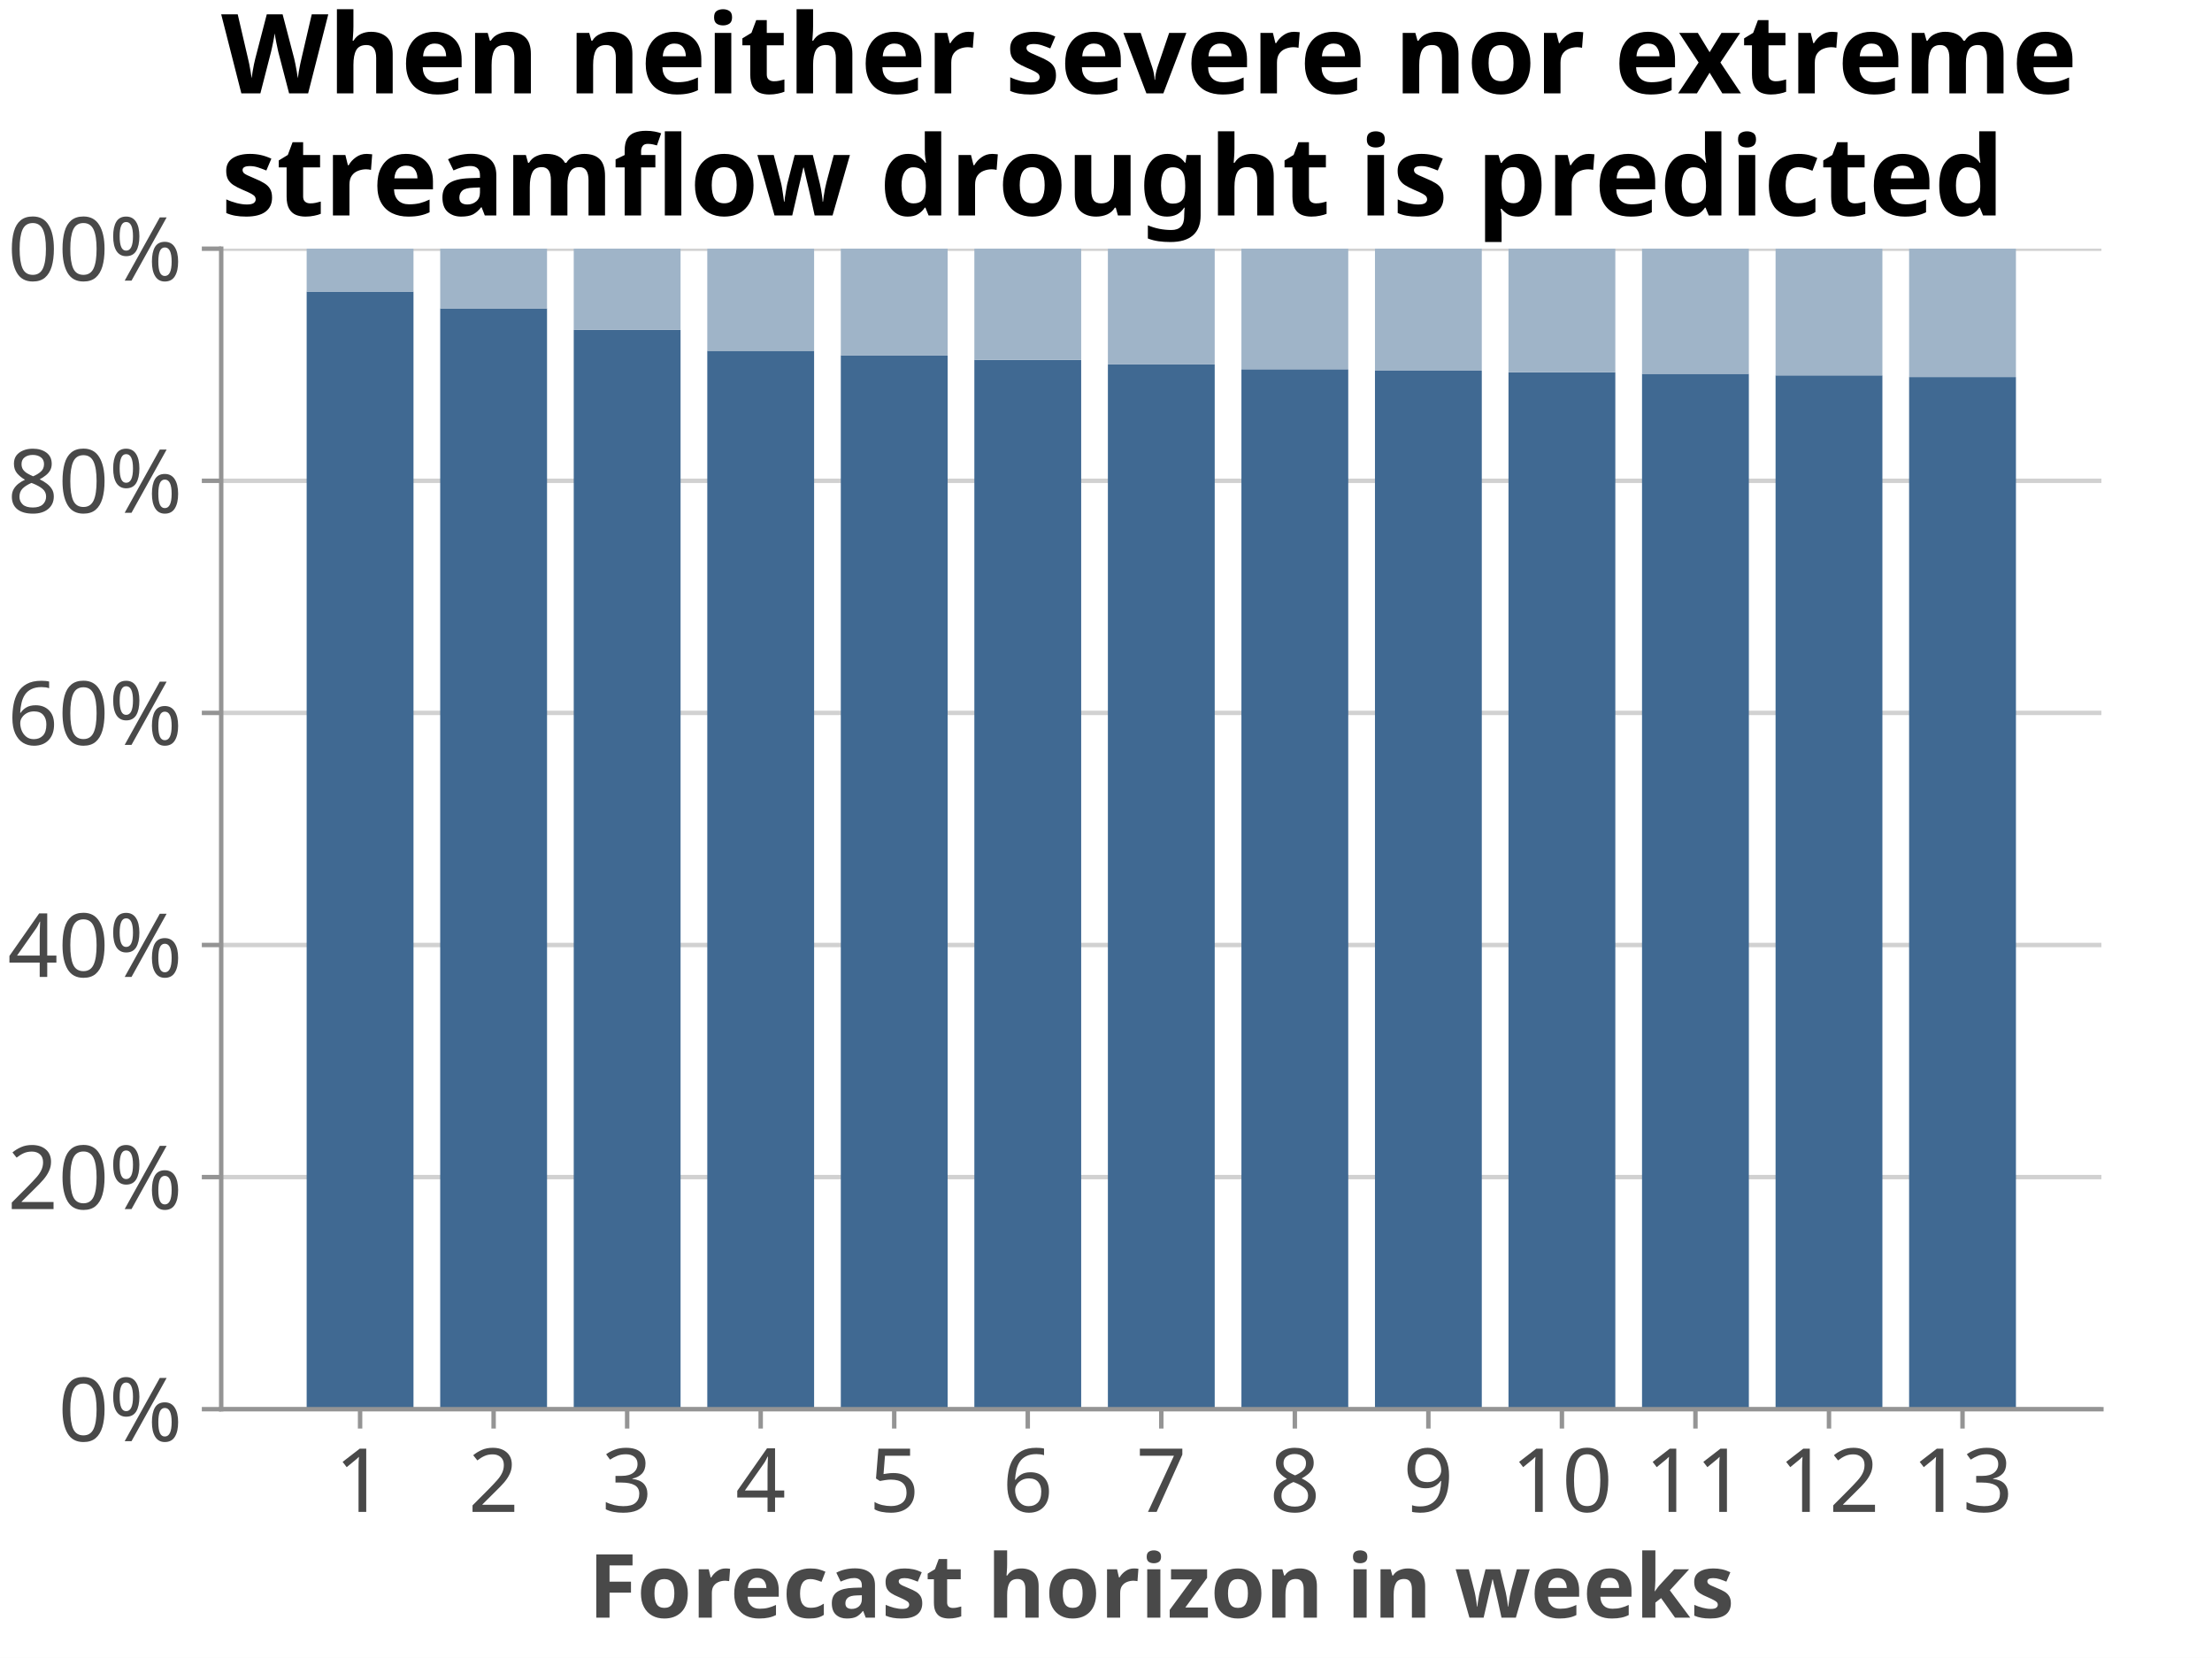
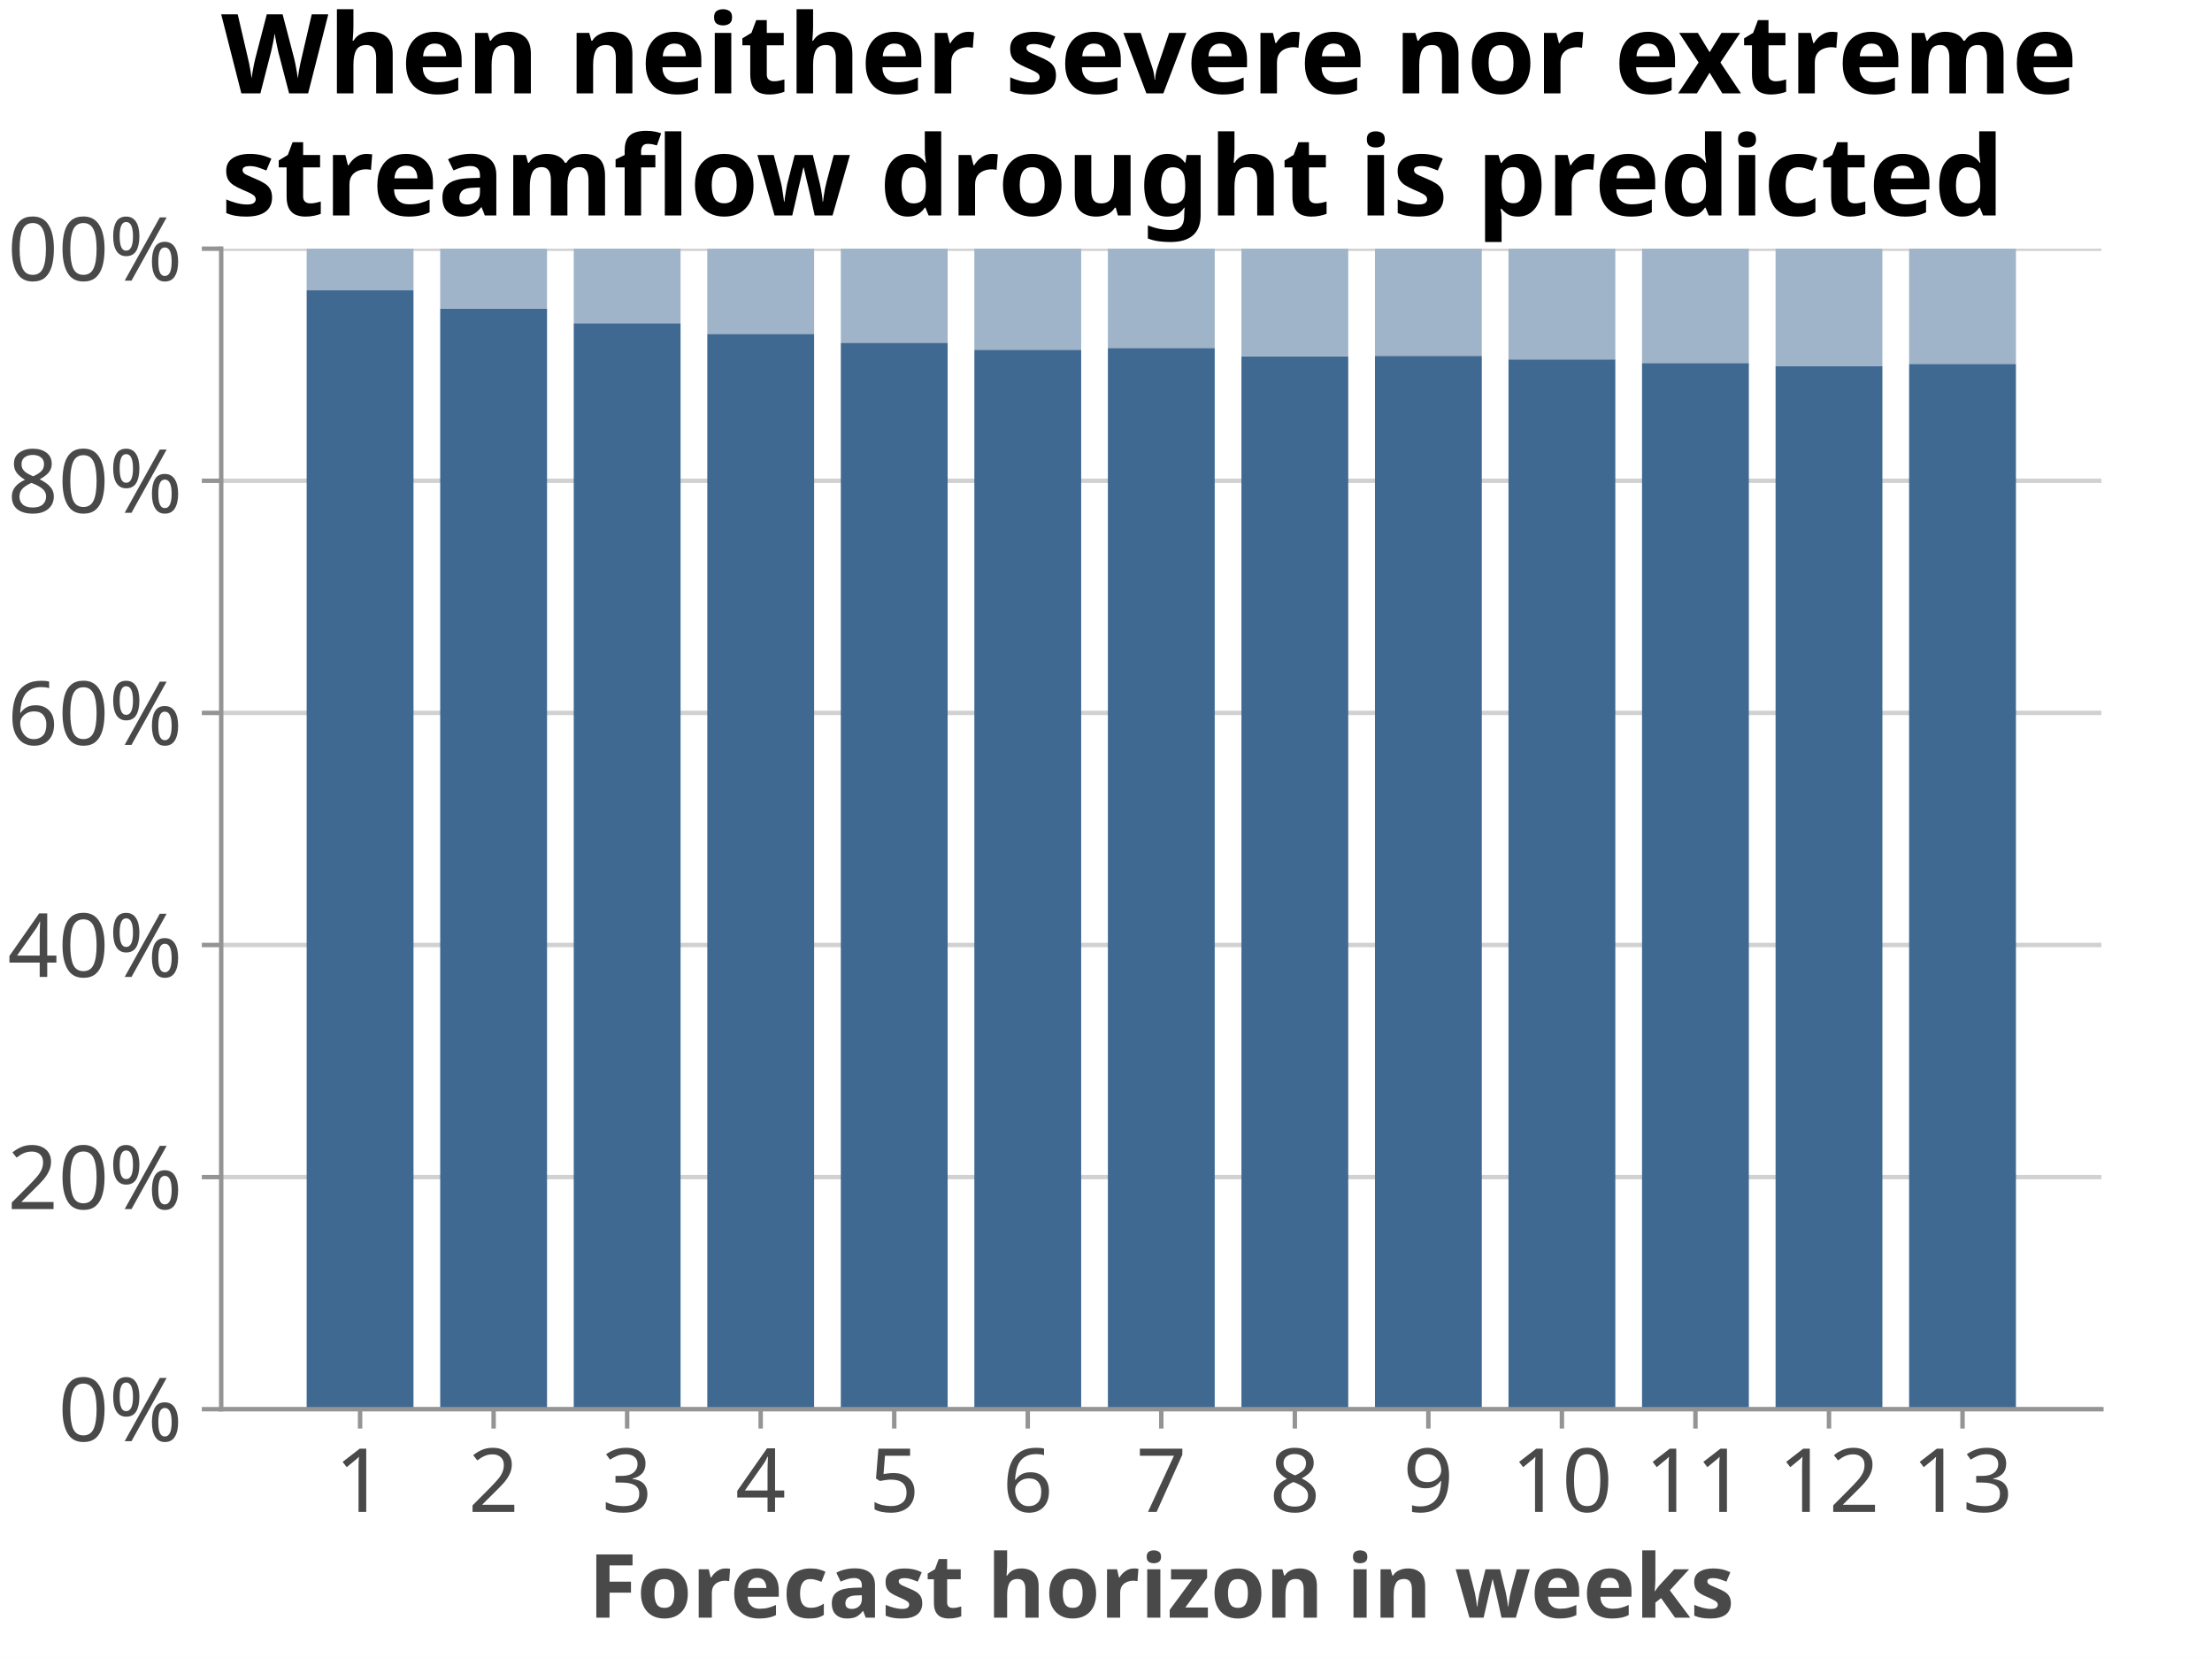
<svg xmlns="http://www.w3.org/2000/svg" xmlns:xlink="http://www.w3.org/1999/xlink" width="399.6px" height="299.52px" viewBox="0 0 399.6 299.52" version="1.1">
  <defs>
    <style type="text/css">*{stroke-linejoin: round; stroke-linecap: butt}</style>
  </defs>
  <g id="figure-forecast_truefalse_summary-nd">
    <g id="patch_1">
      <path d="M 0 299.52  L 399.6 299.52  L 399.6 0  L 0 0  z " style="fill: #ffffff" />
    </g>
    <g id="axis-forecast_truefalse_summary-nd">
      <g id="patch_2">
        <path d="M 39.96 254.592  L 379.62 254.592  L 379.62 44.928  L 39.96 44.928  z " style="fill: #ffffff" />
      </g>
      <g id="matplotlib.axis_1">
        <g id="xtick_1">
          <g id="line2d_1">
            <defs>
-               <path id="me095baa077" d="M 0 0  L 0 3.5  " style="stroke: #949494; stroke-width: 0.8" />
+               <path id="mc8287eddf5" d="M 0 0  L 0 3.5  " style="stroke: #949494; stroke-width: 0.8" />
            </defs>
            <g>
-               <use xlink:href="#me095baa077" x="65.049" y="254.592" style="fill: #949494; stroke: #949494; stroke-width: 0.8" />
+               <use xlink:href="#mc8287eddf5" x="65.049" y="254.592" style="fill: #949494; stroke: #949494; stroke-width: 0.8" />
            </g>
          </g>
          <g id="text_1">
            <text style="font-weight: 300; font-size: 16px; font-family: 'Source Sans 3', sans-serif; text-anchor: middle; fill: #494949" x="65.049" y="273.144" transform="rotate(-0 65.04852 273.1445)">1</text>
          </g>
        </g>
        <g id="xtick_2">
          <g id="line2d_2">
            <g>
-               <use xlink:href="#me095baa077" x="89.172" y="254.592" style="fill: #949494; stroke: #949494; stroke-width: 0.8" />
+               <use xlink:href="#mc8287eddf5" x="89.172" y="254.592" style="fill: #949494; stroke: #949494; stroke-width: 0.8" />
            </g>
          </g>
          <g id="text_2">
            <text style="font-weight: 300; font-size: 16px; font-family: 'Source Sans 3', sans-serif; text-anchor: middle; fill: #494949" x="89.172" y="273.144" transform="rotate(-0 89.1721 273.1445)">2</text>
          </g>
        </g>
        <g id="xtick_3">
          <g id="line2d_3">
            <g>
-               <use xlink:href="#me095baa077" x="113.296" y="254.592" style="fill: #949494; stroke: #949494; stroke-width: 0.8" />
+               <use xlink:href="#mc8287eddf5" x="113.296" y="254.592" style="fill: #949494; stroke: #949494; stroke-width: 0.8" />
            </g>
          </g>
          <g id="text_3">
            <text style="font-weight: 300; font-size: 16px; font-family: 'Source Sans 3', sans-serif; text-anchor: middle; fill: #494949" x="113.296" y="273.144" transform="rotate(-0 113.2957 273.1445)">3</text>
          </g>
        </g>
        <g id="xtick_4">
          <g id="line2d_4">
            <g>
-               <use xlink:href="#me095baa077" x="137.419" y="254.592" style="fill: #949494; stroke: #949494; stroke-width: 0.8" />
+               <use xlink:href="#mc8287eddf5" x="137.419" y="254.592" style="fill: #949494; stroke: #949494; stroke-width: 0.8" />
            </g>
          </g>
          <g id="text_4">
            <text style="font-weight: 300; font-size: 16px; font-family: 'Source Sans 3', sans-serif; text-anchor: middle; fill: #494949" x="137.419" y="273.144" transform="rotate(-0 137.4193 273.1445)">4</text>
          </g>
        </g>
        <g id="xtick_5">
          <g id="line2d_5">
            <g>
-               <use xlink:href="#me095baa077" x="161.543" y="254.592" style="fill: #949494; stroke: #949494; stroke-width: 0.8" />
+               <use xlink:href="#mc8287eddf5" x="161.543" y="254.592" style="fill: #949494; stroke: #949494; stroke-width: 0.8" />
            </g>
          </g>
          <g id="text_5">
            <text style="font-weight: 300; font-size: 16px; font-family: 'Source Sans 3', sans-serif; text-anchor: middle; fill: #494949" x="161.543" y="273.144" transform="rotate(-0 161.5428 273.1445)">5</text>
          </g>
        </g>
        <g id="xtick_6">
          <g id="line2d_6">
            <g>
-               <use xlink:href="#me095baa077" x="185.666" y="254.592" style="fill: #949494; stroke: #949494; stroke-width: 0.8" />
+               <use xlink:href="#mc8287eddf5" x="185.666" y="254.592" style="fill: #949494; stroke: #949494; stroke-width: 0.8" />
            </g>
          </g>
          <g id="text_6">
            <text style="font-weight: 300; font-size: 16px; font-family: 'Source Sans 3', sans-serif; text-anchor: middle; fill: #494949" x="185.666" y="273.144" transform="rotate(-0 185.6664 273.1445)">6</text>
          </g>
        </g>
        <g id="xtick_7">
          <g id="line2d_7">
            <g>
-               <use xlink:href="#me095baa077" x="209.79" y="254.592" style="fill: #949494; stroke: #949494; stroke-width: 0.8" />
+               <use xlink:href="#mc8287eddf5" x="209.79" y="254.592" style="fill: #949494; stroke: #949494; stroke-width: 0.8" />
            </g>
          </g>
          <g id="text_7">
            <text style="font-weight: 300; font-size: 16px; font-family: 'Source Sans 3', sans-serif; text-anchor: middle; fill: #494949" x="209.79" y="273.144" transform="rotate(-0 209.79 273.1445)">7</text>
          </g>
        </g>
        <g id="xtick_8">
          <g id="line2d_8">
            <g>
-               <use xlink:href="#me095baa077" x="233.914" y="254.592" style="fill: #949494; stroke: #949494; stroke-width: 0.8" />
+               <use xlink:href="#mc8287eddf5" x="233.914" y="254.592" style="fill: #949494; stroke: #949494; stroke-width: 0.8" />
            </g>
          </g>
          <g id="text_8">
            <text style="font-weight: 300; font-size: 16px; font-family: 'Source Sans 3', sans-serif; text-anchor: middle; fill: #494949" x="233.914" y="273.144" transform="rotate(-0 233.9136 273.1445)">8</text>
          </g>
        </g>
        <g id="xtick_9">
          <g id="line2d_9">
            <g>
-               <use xlink:href="#me095baa077" x="258.037" y="254.592" style="fill: #949494; stroke: #949494; stroke-width: 0.8" />
+               <use xlink:href="#mc8287eddf5" x="258.037" y="254.592" style="fill: #949494; stroke: #949494; stroke-width: 0.8" />
            </g>
          </g>
          <g id="text_9">
            <text style="font-weight: 300; font-size: 16px; font-family: 'Source Sans 3', sans-serif; text-anchor: middle; fill: #494949" x="258.037" y="273.144" transform="rotate(-0 258.0372 273.1445)">9</text>
          </g>
        </g>
        <g id="xtick_10">
          <g id="line2d_10">
            <g>
-               <use xlink:href="#me095baa077" x="282.161" y="254.592" style="fill: #949494; stroke: #949494; stroke-width: 0.8" />
+               <use xlink:href="#mc8287eddf5" x="282.161" y="254.592" style="fill: #949494; stroke: #949494; stroke-width: 0.8" />
            </g>
          </g>
          <g id="text_10">
            <text style="font-weight: 300; font-size: 16px; font-family: 'Source Sans 3', sans-serif; text-anchor: middle; fill: #494949" x="282.161" y="273.144" transform="rotate(-0 282.1607 273.1445)">10</text>
          </g>
        </g>
        <g id="xtick_11">
          <g id="line2d_11">
            <g>
-               <use xlink:href="#me095baa077" x="306.284" y="254.592" style="fill: #949494; stroke: #949494; stroke-width: 0.8" />
+               <use xlink:href="#mc8287eddf5" x="306.284" y="254.592" style="fill: #949494; stroke: #949494; stroke-width: 0.8" />
            </g>
          </g>
          <g id="text_11">
            <text style="font-weight: 300; font-size: 16px; font-family: 'Source Sans 3', sans-serif; text-anchor: middle; fill: #494949" x="306.284" y="273.144" transform="rotate(-0 306.2843 273.1445)">11</text>
          </g>
        </g>
        <g id="xtick_12">
          <g id="line2d_12">
            <g>
-               <use xlink:href="#me095baa077" x="330.408" y="254.592" style="fill: #949494; stroke: #949494; stroke-width: 0.8" />
+               <use xlink:href="#mc8287eddf5" x="330.408" y="254.592" style="fill: #949494; stroke: #949494; stroke-width: 0.8" />
            </g>
          </g>
          <g id="text_12">
            <text style="font-weight: 300; font-size: 16px; font-family: 'Source Sans 3', sans-serif; text-anchor: middle; fill: #494949" x="330.408" y="273.144" transform="rotate(-0 330.4079 273.1445)">12</text>
          </g>
        </g>
        <g id="xtick_13">
          <g id="line2d_13">
            <g>
-               <use xlink:href="#me095baa077" x="354.531" y="254.592" style="fill: #949494; stroke: #949494; stroke-width: 0.8" />
+               <use xlink:href="#mc8287eddf5" x="354.531" y="254.592" style="fill: #949494; stroke: #949494; stroke-width: 0.8" />
            </g>
          </g>
          <g id="text_13">
            <text style="font-weight: 300; font-size: 16px; font-family: 'Source Sans 3', sans-serif; text-anchor: middle; fill: #494949" x="354.531" y="273.144" transform="rotate(-0 354.5315 273.1445)">13</text>
          </g>
        </g>
        <g id="text_14">
          <text style="font-weight: 600; font-size: 16px; font-family: 'Source Sans 3', sans-serif; text-anchor: middle; fill: #494949" x="209.79" y="292.25" transform="rotate(-0 209.79 292.2495)">Forecast horizon in weeks</text>
        </g>
      </g>
      <g id="matplotlib.axis_2">
        <g id="ytick_1">
          <g id="line2d_14">
-             <path d="M 39.96 254.592  L 379.62 254.592  " clip-path="url(#p10d7e11af4)" style="fill: none; stroke: #d1d1d1; stroke-width: 0.8; stroke-linecap: square" />
+             <path d="M 39.96 254.592  L 379.62 254.592  " clip-path="url(#pe5f9cc5034)" style="fill: none; stroke: #d1d1d1; stroke-width: 0.8; stroke-linecap: square" />
          </g>
          <g id="line2d_15">
            <defs>
-               <path id="m93505f6bc7" d="M 0 0  L -3.5 0  " style="stroke: #949494; stroke-width: 0.8" />
+               <path id="me5d647d025" d="M 0 0  L -3.5 0  " style="stroke: #949494; stroke-width: 0.8" />
            </defs>
            <g>
-               <use xlink:href="#m93505f6bc7" x="39.96" y="254.592" style="fill: #949494; stroke: #949494; stroke-width: 0.8" />
+               <use xlink:href="#me5d647d025" x="39.96" y="254.592" style="fill: #949494; stroke: #949494; stroke-width: 0.8" />
            </g>
          </g>
          <g id="text_15">
            <text style="font-weight: 300; font-size: 16px; font-family: 'Source Sans 3', sans-serif; text-anchor: end; fill: #494949" x="32.96" y="260.368" transform="rotate(-0 32.96 260.3682)">0%</text>
          </g>
        </g>
        <g id="ytick_2">
          <g id="line2d_16">
-             <path d="M 39.96 212.659  L 379.62 212.659  " clip-path="url(#p10d7e11af4)" style="fill: none; stroke: #d1d1d1; stroke-width: 0.8; stroke-linecap: square" />
+             <path d="M 39.96 212.659  L 379.62 212.659  " clip-path="url(#pe5f9cc5034)" style="fill: none; stroke: #d1d1d1; stroke-width: 0.8; stroke-linecap: square" />
          </g>
          <g id="line2d_17">
            <g>
-               <use xlink:href="#m93505f6bc7" x="39.96" y="212.659" style="fill: #949494; stroke: #949494; stroke-width: 0.8" />
+               <use xlink:href="#me5d647d025" x="39.96" y="212.659" style="fill: #949494; stroke: #949494; stroke-width: 0.8" />
            </g>
          </g>
          <g id="text_16">
            <text style="font-weight: 300; font-size: 16px; font-family: 'Source Sans 3', sans-serif; text-anchor: end; fill: #494949" x="32.96" y="218.435" transform="rotate(-0 32.96 218.4355)">20%</text>
          </g>
        </g>
        <g id="ytick_3">
          <g id="line2d_18">
-             <path d="M 39.96 170.726  L 379.62 170.726  " clip-path="url(#p10d7e11af4)" style="fill: none; stroke: #d1d1d1; stroke-width: 0.8; stroke-linecap: square" />
+             <path d="M 39.96 170.726  L 379.62 170.726  " clip-path="url(#pe5f9cc5034)" style="fill: none; stroke: #d1d1d1; stroke-width: 0.8; stroke-linecap: square" />
          </g>
          <g id="line2d_19">
            <g>
-               <use xlink:href="#m93505f6bc7" x="39.96" y="170.726" style="fill: #949494; stroke: #949494; stroke-width: 0.8" />
+               <use xlink:href="#me5d647d025" x="39.96" y="170.726" style="fill: #949494; stroke: #949494; stroke-width: 0.8" />
            </g>
          </g>
          <g id="text_17">
            <text style="font-weight: 300; font-size: 16px; font-family: 'Source Sans 3', sans-serif; text-anchor: end; fill: #494949" x="32.96" y="176.503" transform="rotate(-0 32.96 176.5026)">40%</text>
          </g>
        </g>
        <g id="ytick_4">
          <g id="line2d_20">
-             <path d="M 39.96 128.794  L 379.62 128.794  " clip-path="url(#p10d7e11af4)" style="fill: none; stroke: #d1d1d1; stroke-width: 0.8; stroke-linecap: square" />
+             <path d="M 39.96 128.794  L 379.62 128.794  " clip-path="url(#pe5f9cc5034)" style="fill: none; stroke: #d1d1d1; stroke-width: 0.8; stroke-linecap: square" />
          </g>
          <g id="line2d_21">
            <g>
-               <use xlink:href="#m93505f6bc7" x="39.96" y="128.794" style="fill: #949494; stroke: #949494; stroke-width: 0.8" />
+               <use xlink:href="#me5d647d025" x="39.96" y="128.794" style="fill: #949494; stroke: #949494; stroke-width: 0.8" />
            </g>
          </g>
          <g id="text_18">
            <text style="font-weight: 300; font-size: 16px; font-family: 'Source Sans 3', sans-serif; text-anchor: end; fill: #494949" x="32.96" y="134.57" transform="rotate(-0 32.96 134.5699)">60%</text>
          </g>
        </g>
        <g id="ytick_5">
          <g id="line2d_22">
-             <path d="M 39.96 86.861  L 379.62 86.861  " clip-path="url(#p10d7e11af4)" style="fill: none; stroke: #d1d1d1; stroke-width: 0.8; stroke-linecap: square" />
+             <path d="M 39.96 86.861  L 379.62 86.861  " clip-path="url(#pe5f9cc5034)" style="fill: none; stroke: #d1d1d1; stroke-width: 0.8; stroke-linecap: square" />
          </g>
          <g id="line2d_23">
            <g>
-               <use xlink:href="#m93505f6bc7" x="39.96" y="86.861" style="fill: #949494; stroke: #949494; stroke-width: 0.8" />
+               <use xlink:href="#me5d647d025" x="39.96" y="86.861" style="fill: #949494; stroke: #949494; stroke-width: 0.8" />
            </g>
          </g>
          <g id="text_19">
            <text style="font-weight: 300; font-size: 16px; font-family: 'Source Sans 3', sans-serif; text-anchor: end; fill: #494949" x="32.96" y="92.637" transform="rotate(-0 32.96 92.63705)">80%</text>
          </g>
        </g>
        <g id="ytick_6">
          <g id="line2d_24">
-             <path d="M 39.96 44.928  L 379.62 44.928  " clip-path="url(#p10d7e11af4)" style="fill: none; stroke: #d1d1d1; stroke-width: 0.8; stroke-linecap: square" />
+             <path d="M 39.96 44.928  L 379.62 44.928  " clip-path="url(#pe5f9cc5034)" style="fill: none; stroke: #d1d1d1; stroke-width: 0.8; stroke-linecap: square" />
          </g>
          <g id="line2d_25">
            <g>
-               <use xlink:href="#m93505f6bc7" x="39.96" y="44.928" style="fill: #949494; stroke: #949494; stroke-width: 0.8" />
+               <use xlink:href="#me5d647d025" x="39.96" y="44.928" style="fill: #949494; stroke: #949494; stroke-width: 0.8" />
            </g>
          </g>
          <g id="text_20">
            <text style="font-weight: 300; font-size: 16px; font-family: 'Source Sans 3', sans-serif; text-anchor: end; fill: #494949" x="32.96" y="50.704" transform="rotate(-0 32.96 50.70425)">100%</text>
          </g>
        </g>
      </g>
      <g id="FillBetweenPolyCollection_1">
-         <path d="M 55.399 254.592  L 55.399 52.671  L 74.698 52.671  L 74.698 254.592  L 74.698 254.592  L 55.399 254.592  z " clip-path="url(#p10d7e11af4)" style="fill: #406992" />
+         <path d="M 55.399 254.592  L 55.399 52.436  L 74.698 52.436  L 74.698 254.592  L 74.698 254.592  L 55.399 254.592  z " clip-path="url(#pe5f9cc5034)" style="fill: #406992" />
      </g>
      <g id="FillBetweenPolyCollection_2">
-         <path d="M 55.399 44.928  L 55.399 52.671  L 74.698 52.671  L 74.698 44.928  L 74.698 44.928  L 55.399 44.928  z " clip-path="url(#p10d7e11af4)" style="fill: #9fb4c8" />
+         <path d="M 55.399 44.928  L 55.399 52.436  L 74.698 52.436  L 74.698 44.928  L 74.698 44.928  L 55.399 44.928  z " clip-path="url(#pe5f9cc5034)" style="fill: #9fb4c8" />
      </g>
      <g id="FillBetweenPolyCollection_3">
-         <path d="M 79.523 254.592  L 79.523 55.709  L 98.822 55.709  L 98.822 254.592  L 98.822 254.592  L 79.523 254.592  z " clip-path="url(#p10d7e11af4)" style="fill: #406992" />
+         <path d="M 79.523 254.592  L 79.523 55.755  L 98.822 55.755  L 98.822 254.592  L 98.822 254.592  L 79.523 254.592  z " clip-path="url(#pe5f9cc5034)" style="fill: #406992" />
      </g>
      <g id="FillBetweenPolyCollection_4">
-         <path d="M 79.523 44.928  L 79.523 55.709  L 98.822 55.709  L 98.822 44.928  L 98.822 44.928  L 79.523 44.928  z " clip-path="url(#p10d7e11af4)" style="fill: #9fb4c8" />
+         <path d="M 79.523 44.928  L 79.523 55.755  L 98.822 55.755  L 98.822 44.928  L 98.822 44.928  L 79.523 44.928  z " clip-path="url(#pe5f9cc5034)" style="fill: #9fb4c8" />
      </g>
      <g id="FillBetweenPolyCollection_5">
-         <path d="M 103.646 254.592  L 103.646 59.594  L 122.945 59.594  L 122.945 254.592  L 122.945 254.592  L 103.646 254.592  z " clip-path="url(#p10d7e11af4)" style="fill: #406992" />
+         <path d="M 103.646 254.592  L 103.646 58.379  L 122.945 58.379  L 122.945 254.592  L 122.945 254.592  L 103.646 254.592  z " clip-path="url(#pe5f9cc5034)" style="fill: #406992" />
      </g>
      <g id="FillBetweenPolyCollection_6">
-         <path d="M 103.646 44.928  L 103.646 59.594  L 122.945 59.594  L 122.945 44.928  L 122.945 44.928  L 103.646 44.928  z " clip-path="url(#p10d7e11af4)" style="fill: #9fb4c8" />
+         <path d="M 103.646 44.928  L 103.646 58.379  L 122.945 58.379  L 122.945 44.928  L 122.945 44.928  L 103.646 44.928  z " clip-path="url(#pe5f9cc5034)" style="fill: #9fb4c8" />
      </g>
      <g id="FillBetweenPolyCollection_7">
-         <path d="M 127.77 254.592  L 127.77 63.367  L 147.069 63.367  L 147.069 254.592  L 147.069 254.592  L 127.77 254.592  z " clip-path="url(#p10d7e11af4)" style="fill: #406992" />
+         <path d="M 127.77 254.592  L 127.77 60.31  L 147.069 60.31  L 147.069 254.592  L 147.069 254.592  L 127.77 254.592  z " clip-path="url(#pe5f9cc5034)" style="fill: #406992" />
      </g>
      <g id="FillBetweenPolyCollection_8">
-         <path d="M 127.77 44.928  L 127.77 63.367  L 147.069 63.367  L 147.069 44.928  L 147.069 44.928  L 127.77 44.928  z " clip-path="url(#p10d7e11af4)" style="fill: #9fb4c8" />
+         <path d="M 127.77 44.928  L 127.77 60.31  L 147.069 60.31  L 147.069 44.928  L 147.069 44.928  L 127.77 44.928  z " clip-path="url(#pe5f9cc5034)" style="fill: #9fb4c8" />
      </g>
      <g id="FillBetweenPolyCollection_9">
-         <path d="M 151.893 254.592  L 151.893 64.176  L 171.192 64.176  L 171.192 254.592  L 171.192 254.592  L 151.893 254.592  z " clip-path="url(#p10d7e11af4)" style="fill: #406992" />
+         <path d="M 151.893 254.592  L 151.893 61.906  L 171.192 61.906  L 171.192 254.592  L 171.192 254.592  L 151.893 254.592  z " clip-path="url(#pe5f9cc5034)" style="fill: #406992" />
      </g>
      <g id="FillBetweenPolyCollection_10">
-         <path d="M 151.893 44.928  L 151.893 64.176  L 171.192 64.176  L 171.192 44.928  L 171.192 44.928  L 151.893 44.928  z " clip-path="url(#p10d7e11af4)" style="fill: #9fb4c8" />
+         <path d="M 151.893 44.928  L 151.893 61.906  L 171.192 61.906  L 171.192 44.928  L 171.192 44.928  L 151.893 44.928  z " clip-path="url(#pe5f9cc5034)" style="fill: #9fb4c8" />
      </g>
      <g id="FillBetweenPolyCollection_11">
-         <path d="M 176.017 254.592  L 176.017 65.001  L 195.316 65.001  L 195.316 254.592  L 195.316 254.592  L 176.017 254.592  z " clip-path="url(#p10d7e11af4)" style="fill: #406992" />
+         <path d="M 176.017 254.592  L 176.017 63.178  L 195.316 63.178  L 195.316 254.592  L 195.316 254.592  L 176.017 254.592  z " clip-path="url(#pe5f9cc5034)" style="fill: #406992" />
      </g>
      <g id="FillBetweenPolyCollection_12">
-         <path d="M 176.017 44.928  L 176.017 65.001  L 195.316 65.001  L 195.316 44.928  L 195.316 44.928  L 176.017 44.928  z " clip-path="url(#p10d7e11af4)" style="fill: #9fb4c8" />
+         <path d="M 176.017 44.928  L 176.017 63.178  L 195.316 63.178  L 195.316 44.928  L 195.316 44.928  L 176.017 44.928  z " clip-path="url(#pe5f9cc5034)" style="fill: #9fb4c8" />
      </g>
      <g id="FillBetweenPolyCollection_13">
-         <path d="M 200.141 254.592  L 200.141 65.843  L 219.439 65.843  L 219.439 254.592  L 219.439 254.592  L 200.141 254.592  z " clip-path="url(#p10d7e11af4)" style="fill: #406992" />
+         <path d="M 200.141 254.592  L 200.141 62.859  L 219.439 62.859  L 219.439 254.592  L 219.439 254.592  L 200.141 254.592  z " clip-path="url(#pe5f9cc5034)" style="fill: #406992" />
      </g>
      <g id="FillBetweenPolyCollection_14">
-         <path d="M 200.141 44.928  L 200.141 65.843  L 219.439 65.843  L 219.439 44.928  L 219.439 44.928  L 200.141 44.928  z " clip-path="url(#p10d7e11af4)" style="fill: #9fb4c8" />
+         <path d="M 200.141 44.928  L 200.141 62.859  L 219.439 62.859  L 219.439 44.928  L 219.439 44.928  L 200.141 44.928  z " clip-path="url(#pe5f9cc5034)" style="fill: #9fb4c8" />
      </g>
      <g id="FillBetweenPolyCollection_15">
-         <path d="M 224.264 254.592  L 224.264 66.702  L 243.563 66.702  L 243.563 254.592  L 243.563 254.592  L 224.264 254.592  z " clip-path="url(#p10d7e11af4)" style="fill: #406992" />
+         <path d="M 224.264 254.592  L 224.264 64.353  L 243.563 64.353  L 243.563 254.592  L 243.563 254.592  L 224.264 254.592  z " clip-path="url(#pe5f9cc5034)" style="fill: #406992" />
      </g>
      <g id="FillBetweenPolyCollection_16">
-         <path d="M 224.264 44.928  L 224.264 66.702  L 243.563 66.702  L 243.563 44.928  L 243.563 44.928  L 224.264 44.928  z " clip-path="url(#p10d7e11af4)" style="fill: #9fb4c8" />
+         <path d="M 224.264 44.928  L 224.264 64.353  L 243.563 64.353  L 243.563 44.928  L 243.563 44.928  L 224.264 44.928  z " clip-path="url(#pe5f9cc5034)" style="fill: #9fb4c8" />
      </g>
      <g id="FillBetweenPolyCollection_17">
-         <path d="M 248.388 254.592  L 248.388 66.974  L 267.687 66.974  L 267.687 254.592  L 267.687 254.592  L 248.388 254.592  z " clip-path="url(#p10d7e11af4)" style="fill: #406992" />
+         <path d="M 248.388 254.592  L 248.388 64.289  L 267.687 64.289  L 267.687 254.592  L 267.687 254.592  L 248.388 254.592  z " clip-path="url(#pe5f9cc5034)" style="fill: #406992" />
      </g>
      <g id="FillBetweenPolyCollection_18">
-         <path d="M 248.388 44.928  L 248.388 66.974  L 267.687 66.974  L 267.687 44.928  L 267.687 44.928  L 248.388 44.928  z " clip-path="url(#p10d7e11af4)" style="fill: #9fb4c8" />
+         <path d="M 248.388 44.928  L 248.388 64.289  L 267.687 64.289  L 267.687 44.928  L 267.687 44.928  L 248.388 44.928  z " clip-path="url(#pe5f9cc5034)" style="fill: #9fb4c8" />
      </g>
      <g id="FillBetweenPolyCollection_19">
-         <path d="M 272.511 254.592  L 272.511 67.25  L 291.81 67.25  L 291.81 254.592  L 291.81 254.592  L 272.511 254.592  z " clip-path="url(#p10d7e11af4)" style="fill: #406992" />
+         <path d="M 272.511 254.592  L 272.511 64.932  L 291.81 64.932  L 291.81 254.592  L 291.81 254.592  L 272.511 254.592  z " clip-path="url(#pe5f9cc5034)" style="fill: #406992" />
      </g>
      <g id="FillBetweenPolyCollection_20">
-         <path d="M 272.511 44.928  L 272.511 67.25  L 291.81 67.25  L 291.81 44.928  L 291.81 44.928  L 272.511 44.928  z " clip-path="url(#p10d7e11af4)" style="fill: #9fb4c8" />
+         <path d="M 272.511 44.928  L 272.511 64.932  L 291.81 64.932  L 291.81 44.928  L 291.81 44.928  L 272.511 44.928  z " clip-path="url(#pe5f9cc5034)" style="fill: #9fb4c8" />
      </g>
      <g id="FillBetweenPolyCollection_21">
-         <path d="M 296.635 254.592  L 296.635 67.531  L 315.934 67.531  L 315.934 254.592  L 315.934 254.592  L 296.635 254.592  z " clip-path="url(#p10d7e11af4)" style="fill: #406992" />
+         <path d="M 296.635 254.592  L 296.635 65.581  L 315.934 65.581  L 315.934 254.592  L 315.934 254.592  L 296.635 254.592  z " clip-path="url(#pe5f9cc5034)" style="fill: #406992" />
      </g>
      <g id="FillBetweenPolyCollection_22">
-         <path d="M 296.635 44.928  L 296.635 67.531  L 315.934 67.531  L 315.934 44.928  L 315.934 44.928  L 296.635 44.928  z " clip-path="url(#p10d7e11af4)" style="fill: #9fb4c8" />
+         <path d="M 296.635 44.928  L 296.635 65.581  L 315.934 65.581  L 315.934 44.928  L 315.934 44.928  L 296.635 44.928  z " clip-path="url(#pe5f9cc5034)" style="fill: #9fb4c8" />
      </g>
      <g id="FillBetweenPolyCollection_23">
-         <path d="M 320.758 254.592  L 320.758 67.817  L 340.057 67.817  L 340.057 254.592  L 340.057 254.592  L 320.758 254.592  z " clip-path="url(#p10d7e11af4)" style="fill: #406992" />
+         <path d="M 320.758 254.592  L 320.758 66.094  L 340.057 66.094  L 340.057 254.592  L 340.057 254.592  L 320.758 254.592  z " clip-path="url(#pe5f9cc5034)" style="fill: #406992" />
      </g>
      <g id="FillBetweenPolyCollection_24">
-         <path d="M 320.758 44.928  L 320.758 67.817  L 340.057 67.817  L 340.057 44.928  L 340.057 44.928  L 320.758 44.928  z " clip-path="url(#p10d7e11af4)" style="fill: #9fb4c8" />
+         <path d="M 320.758 44.928  L 320.758 66.094  L 340.057 66.094  L 340.057 44.928  L 340.057 44.928  L 320.758 44.928  z " clip-path="url(#pe5f9cc5034)" style="fill: #9fb4c8" />
      </g>
      <g id="FillBetweenPolyCollection_25">
-         <path d="M 344.882 254.592  L 344.882 68.108  L 364.181 68.108  L 364.181 254.592  L 364.181 254.592  L 344.882 254.592  z " clip-path="url(#p10d7e11af4)" style="fill: #406992" />
+         <path d="M 344.882 254.592  L 344.882 65.739  L 364.181 65.739  L 364.181 254.592  L 364.181 254.592  L 344.882 254.592  z " clip-path="url(#pe5f9cc5034)" style="fill: #406992" />
      </g>
      <g id="FillBetweenPolyCollection_26">
-         <path d="M 344.882 44.928  L 344.882 68.108  L 364.181 68.108  L 364.181 44.928  L 364.181 44.928  L 344.882 44.928  z " clip-path="url(#p10d7e11af4)" style="fill: #9fb4c8" />
+         <path d="M 344.882 44.928  L 344.882 65.739  L 364.181 65.739  L 364.181 44.928  L 364.181 44.928  L 344.882 44.928  z " clip-path="url(#pe5f9cc5034)" style="fill: #9fb4c8" />
      </g>
      <g id="patch_3">
        <path d="M 39.96 254.592  L 39.96 44.928  " style="fill: none; stroke: #949494; stroke-width: 0.8; stroke-linejoin: miter; stroke-linecap: square" />
      </g>
      <g id="patch_4">
        <path d="M 39.96 254.592  L 379.62 254.592  " style="fill: none; stroke: #949494; stroke-width: 0.8; stroke-linejoin: miter; stroke-linecap: square" />
      </g>
      <g id="text_21">
        <text style="font-weight: 800; font-size: 20px; font-family: 'Source Sans 3', sans-serif" transform="translate(39.96 16.86988)">When neither severe nor extreme</text>
        <text style="font-weight: 800; font-size: 20px; font-family: 'Source Sans 3', sans-serif" transform="translate(39.96 38.928)">streamflow drought is predicted</text>
      </g>
    </g>
  </g>
  <defs>
-     <clipPath id="p10d7e11af4">
+     <clipPath id="pe5f9cc5034">
      <rect x="39.96" y="44.928" width="339.66" height="209.664" />
    </clipPath>
  </defs>
</svg>
